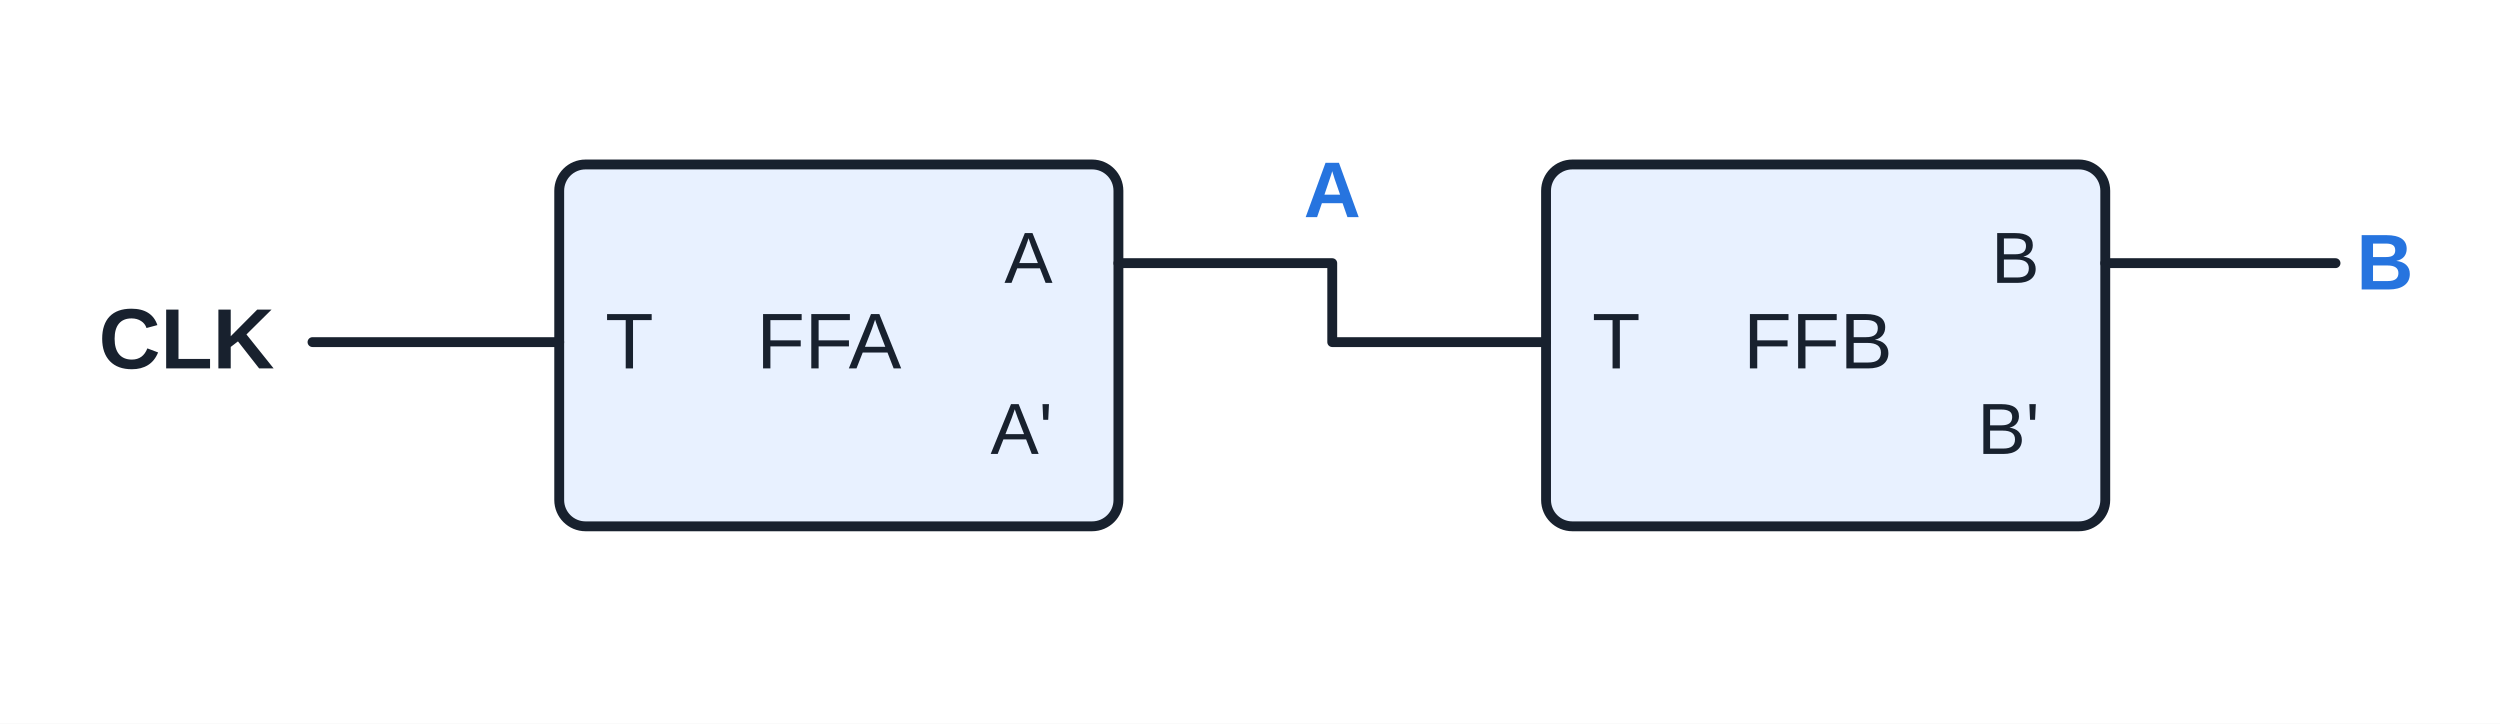
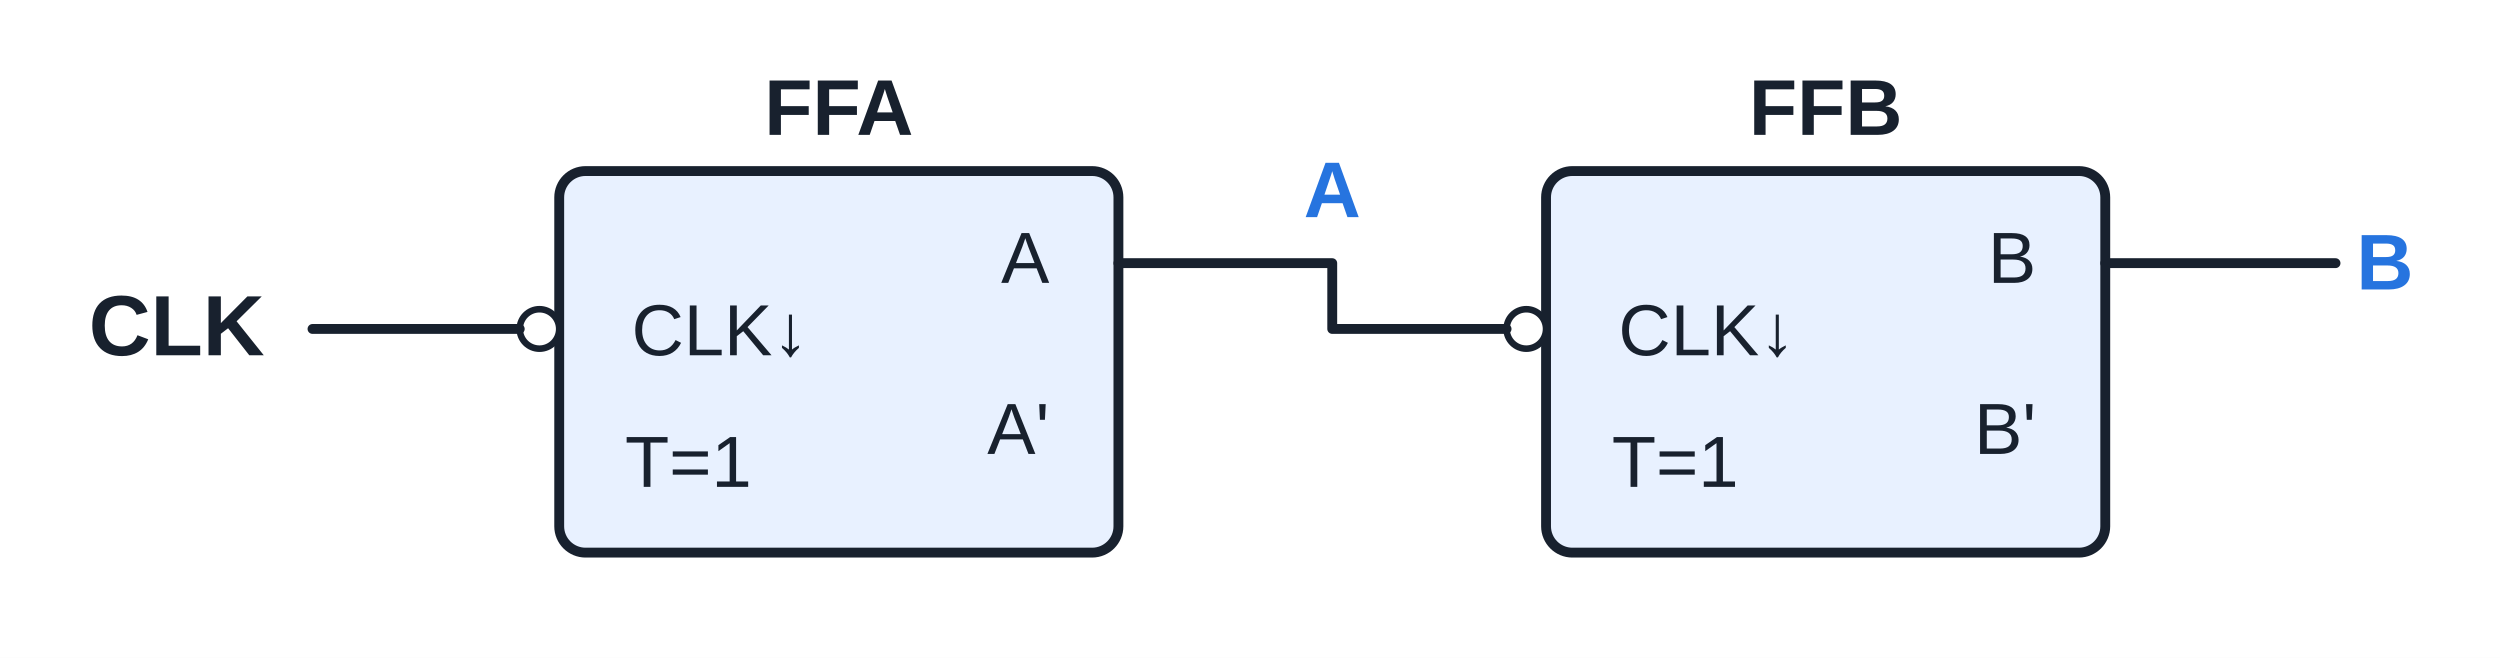
- <svg xmlns="http://www.w3.org/2000/svg" viewBox="0 0 760 220" role="img" font-family="Arial, 'Malgun Gothic', sans-serif">
-   <rect width="760" height="220" fill="#fff" />
-   <rect x="170" y="50" width="170" height="110" rx="8" fill="#e8f1ff" stroke="#18212e" stroke-width="3" />
-   <text x="184" y="112" font-size="24" text-anchor="start" fill="#18212e">T</text>
-   <text x="230" y="112" font-size="24" text-anchor="start" fill="#18212e">FFA</text>
-   <text x="320" y="86" font-size="22" text-anchor="end" fill="#18212e">A</text>
-   <text x="320" y="138" font-size="22" text-anchor="end" fill="#18212e">A'</text>
-   <rect x="470" y="50" width="170" height="110" rx="8" fill="#e8f1ff" stroke="#18212e" stroke-width="3" />
-   <text x="484" y="112" font-size="24" text-anchor="start" fill="#18212e">T</text>
-   <text x="530" y="112" font-size="24" text-anchor="start" fill="#18212e">FFB</text>
-   <text x="620" y="86" font-size="22" text-anchor="end" fill="#18212e">B</text>
-   <text x="620" y="138" font-size="22" text-anchor="end" fill="#18212e">B'</text>
-   <text x="30" y="112" font-size="26" text-anchor="start" fill="#18212e" font-weight="bold">CLK</text>
-   <polyline points="95,104 170,104" fill="none" stroke="#18212e" stroke-width="3" stroke-linecap="round" stroke-linejoin="round" />
-   <polyline points="340,80 405,80 405,104 470,104" fill="none" stroke="#18212e" stroke-width="3" stroke-linecap="round" stroke-linejoin="round" />
+ <svg xmlns="http://www.w3.org/2000/svg" viewBox="0 0 760 200" role="img" font-family="Arial, 'Malgun Gothic', sans-serif">
+   <rect width="760" height="200" fill="#fff" />
+   <rect x="170" y="52" width="170" height="116" rx="8" fill="#e8f1ff" stroke="#18212e" stroke-width="3" />
+   <text x="255" y="41" font-size="24" text-anchor="middle" fill="#18212e" font-weight="bold">FFA</text>
+   <text x="192" y="108" font-size="22" text-anchor="start" fill="#18212e">CLK↓</text>
+   <text x="190" y="148" font-size="22" text-anchor="start" fill="#18212e">T=1</text>
+   <text x="319" y="86" font-size="22" text-anchor="end" fill="#18212e">A</text>
+   <text x="319" y="138" font-size="22" text-anchor="end" fill="#18212e">A'</text>
+   <circle cx="164" cy="100" r="6" fill="#fff" stroke="#18212e" stroke-width="2" />
+   <rect x="470" y="52" width="170" height="116" rx="8" fill="#e8f1ff" stroke="#18212e" stroke-width="3" />
+   <text x="555" y="41" font-size="24" text-anchor="middle" fill="#18212e" font-weight="bold">FFB</text>
+   <text x="492" y="108" font-size="22" text-anchor="start" fill="#18212e">CLK↓</text>
+   <text x="490" y="148" font-size="22" text-anchor="start" fill="#18212e">T=1</text>
+   <text x="619" y="86" font-size="22" text-anchor="end" fill="#18212e">B</text>
+   <text x="619" y="138" font-size="22" text-anchor="end" fill="#18212e">B'</text>
+   <circle cx="464" cy="100" r="6" fill="#fff" stroke="#18212e" stroke-width="2" />
+   <text x="27" y="108" font-size="26" text-anchor="start" fill="#18212e" font-weight="bold">CLK</text>
+   <polyline points="95,100 158,100" fill="none" stroke="#18212e" stroke-width="3" stroke-linecap="round" stroke-linejoin="round" />
+   <polyline points="340,80 405,80 405,100 458,100" fill="none" stroke="#18212e" stroke-width="3" stroke-linecap="round" stroke-linejoin="round" />
  <text x="405" y="66" font-size="24" text-anchor="middle" fill="#2674df" font-weight="bold">A</text>
  <polyline points="640,80 710,80" fill="none" stroke="#18212e" stroke-width="3" stroke-linecap="round" stroke-linejoin="round" />
  <text x="725" y="88" font-size="24" text-anchor="middle" fill="#2674df" font-weight="bold">B</text>
</svg>
